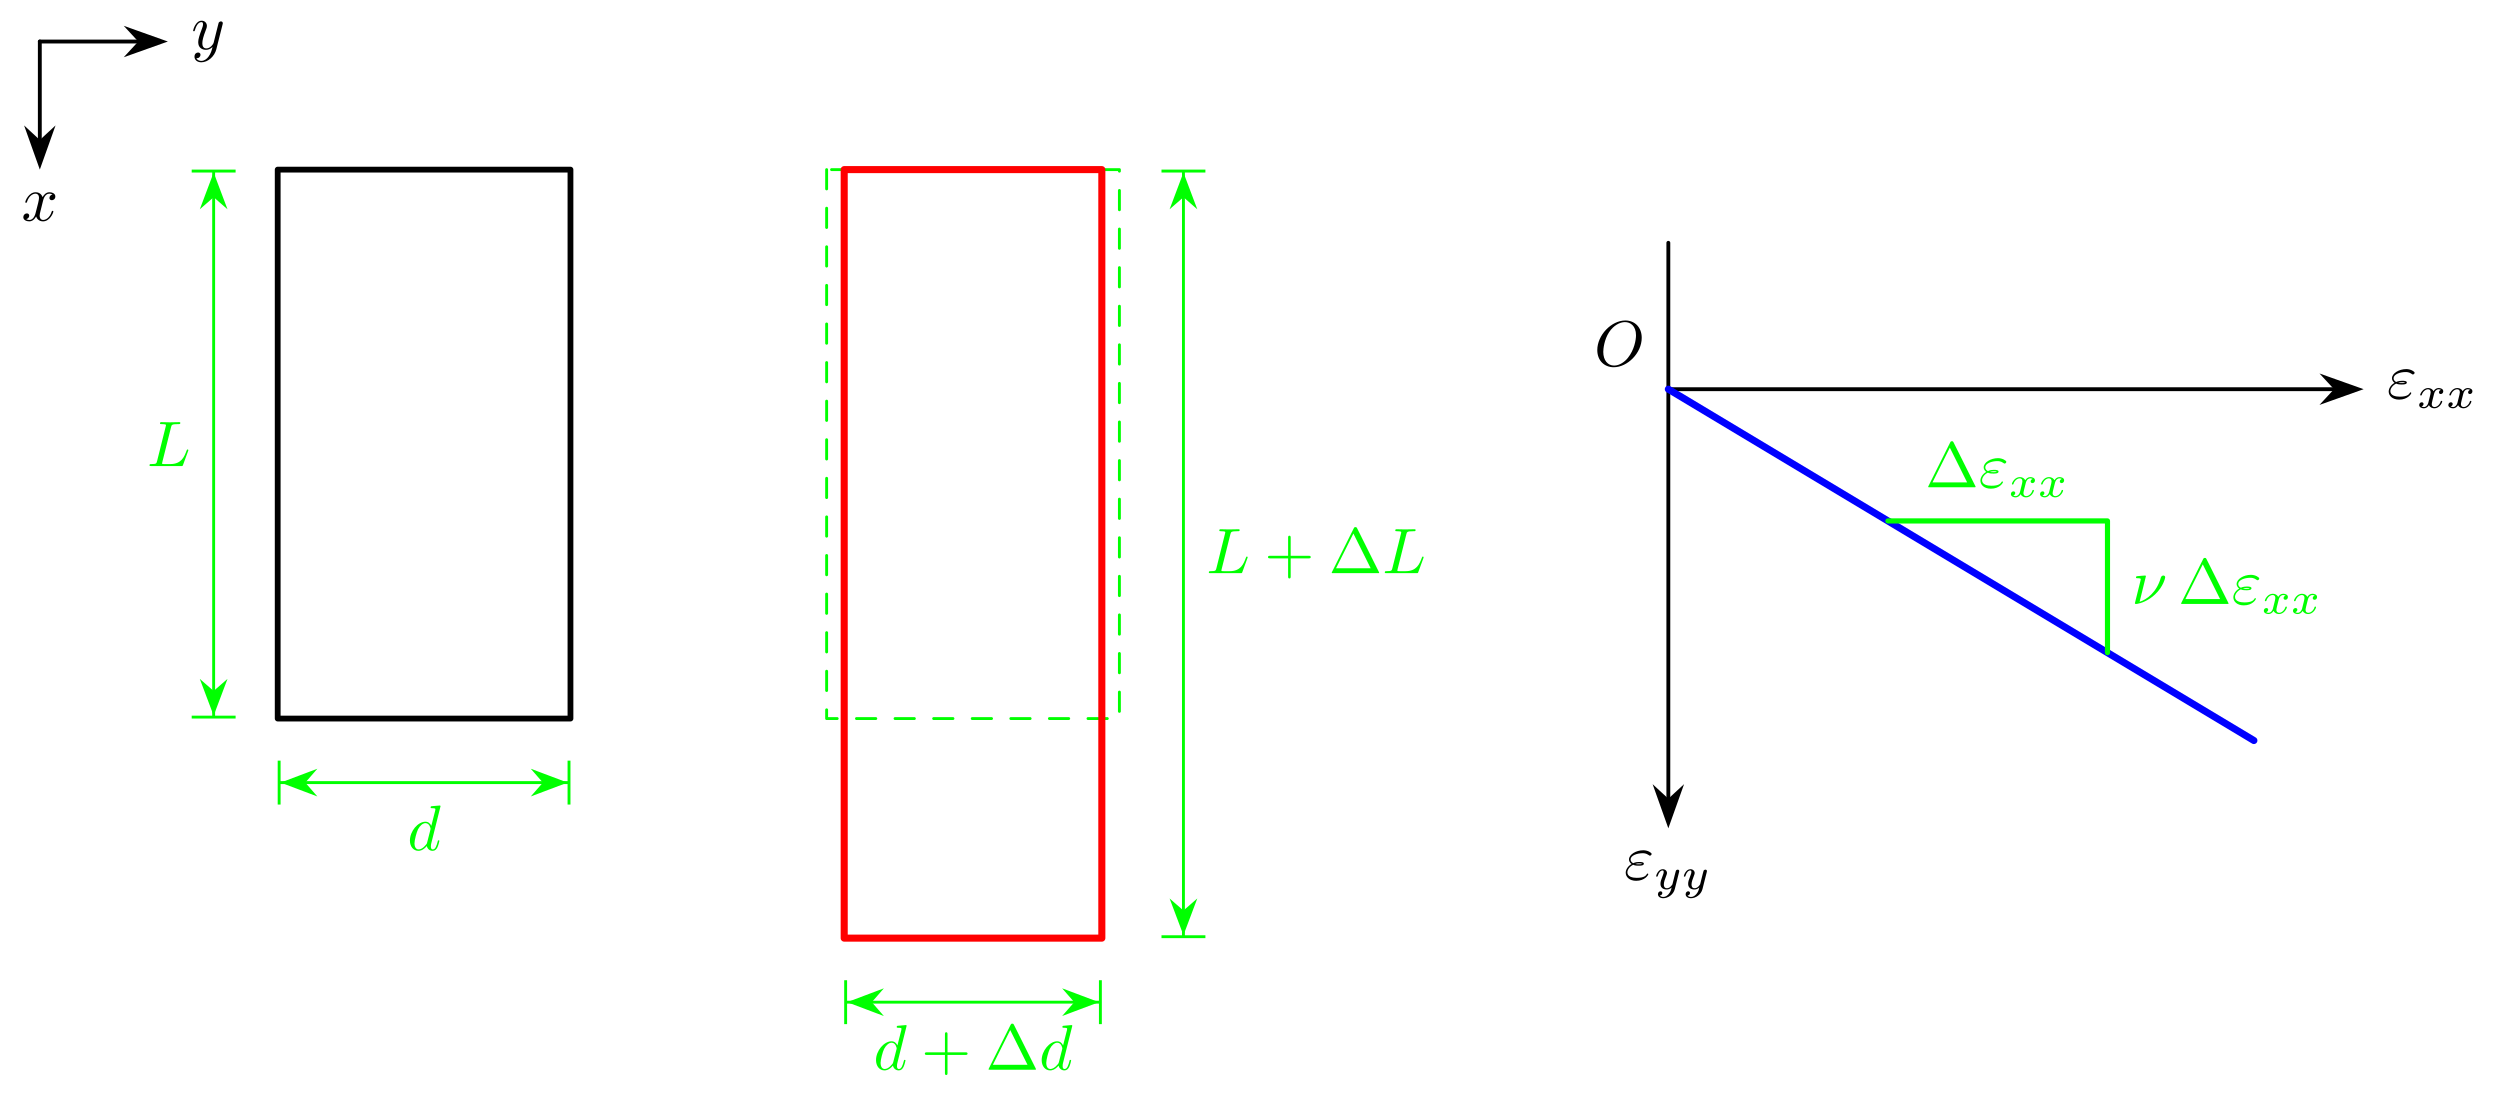
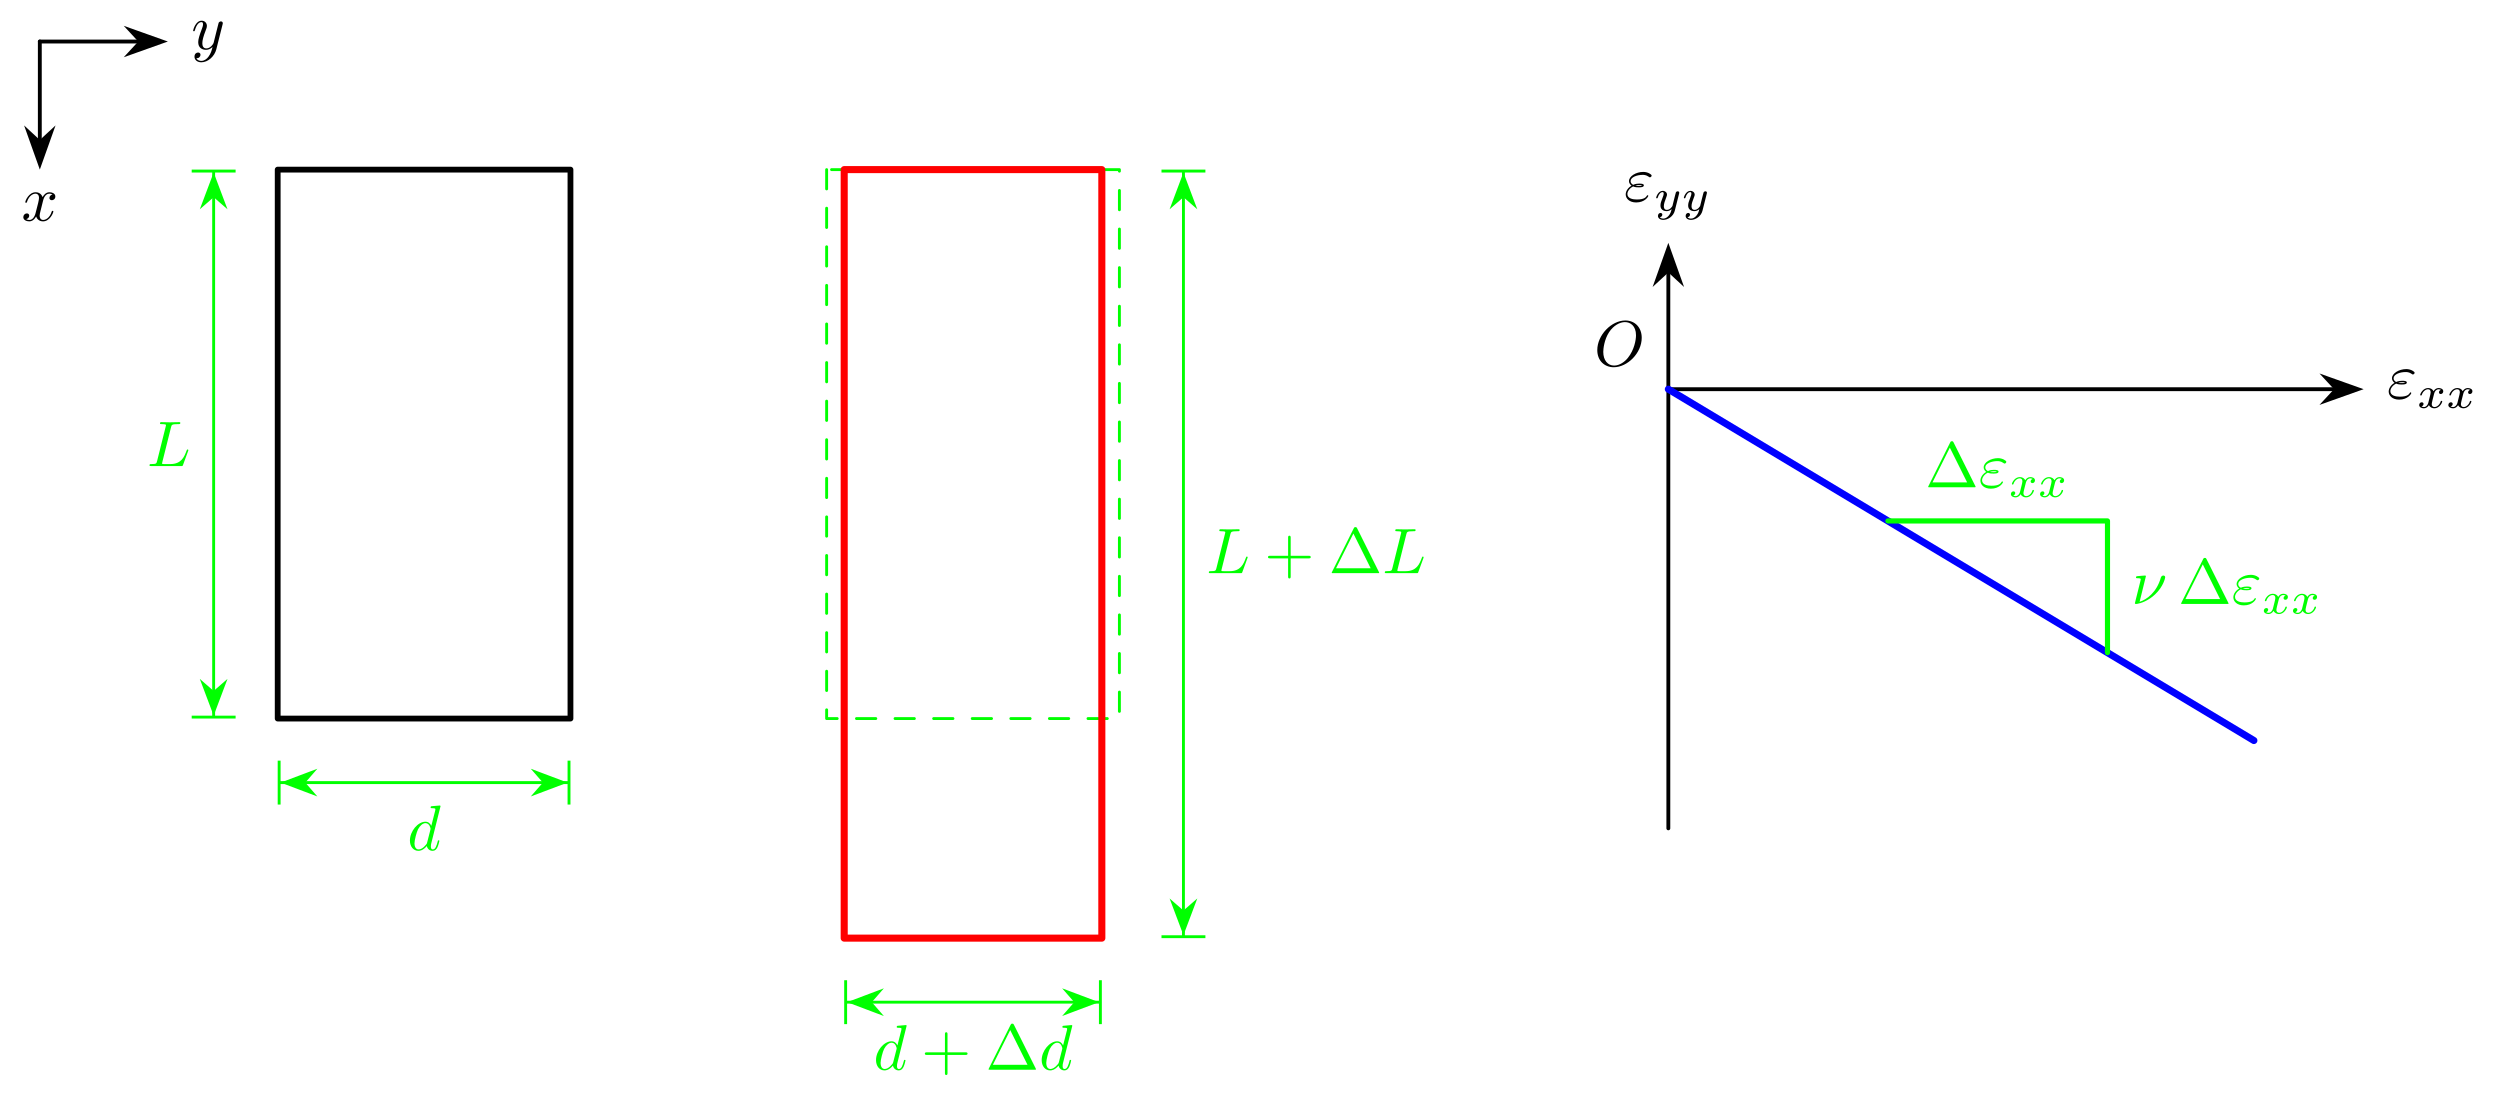
<svg xmlns="http://www.w3.org/2000/svg" xmlns:xlink="http://www.w3.org/1999/xlink" version="1.1" width="522.84pt" height="229.32pt" viewBox="-72 -72 387.287 169.867">
  <defs>
    <path id="preizkusanec-tanjsanje-g0-23" d="M2.232-4.294C2.232-4.304 2.232-4.403 2.102-4.403C1.873-4.403 1.146-4.324 .887-4.304C.807-4.294 .697-4.284 .697-4.105C.697-3.985 .787-3.985 .936-3.985C1.415-3.985 1.435-3.915 1.435-3.816C1.435-3.746 1.315-3.278 1.245-3.009L.638-.568C.598-.418 .528-.139 .528-.12C.528-.01 .628 0 .687 0H.827C1.524-.12 2.61-.508 3.636-1.465C4.951-2.69 5.22-4.045 5.22-4.134C5.22-4.304 5.101-4.403 4.932-4.403C4.852-4.403 4.623-4.364 4.543-4.075C3.905-1.813 2.391-.697 1.255-.329L2.232-4.294Z" />
    <path id="preizkusanec-tanjsanje-g0-34" d="M1.405-2.262C1.733-2.122 2.022-2.122 2.262-2.122C2.521-2.122 3.068-2.122 3.068-2.431C3.068-2.67 2.72-2.7 2.341-2.7C2.132-2.7 1.783-2.68 1.415-2.511C1.186-2.63 1.016-2.819 1.016-3.088C1.016-3.696 1.993-4.055 2.889-4.055C3.049-4.055 3.407-4.055 3.806-3.776C3.915-3.696 3.935-3.676 4.005-3.676C4.134-3.676 4.274-3.806 4.274-3.945C4.274-4.134 3.666-4.513 2.989-4.513C1.843-4.513 .767-3.846 .767-3.088C.767-2.66 1.126-2.411 1.166-2.381C.578-2.052 .259-1.494 .259-1.036C.259-.389 .827 .219 1.883 .219C3.198 .219 3.756-.658 3.756-.807C3.756-.867 3.706-.907 3.646-.907C3.597-.907 3.567-.867 3.547-.837C3.407-.608 3.168-.239 1.973-.239C1.365-.239 .518-.389 .518-1.096C.518-1.435 .797-1.963 1.405-2.262ZM1.733-2.391C1.963-2.471 2.172-2.481 2.341-2.481C2.59-2.481 2.63-2.471 2.809-2.421C2.66-2.351 2.64-2.341 2.262-2.341C2.042-2.341 1.923-2.341 1.733-2.391Z" />
    <path id="preizkusanec-tanjsanje-g0-76" d="M3.726-6.027C3.816-6.386 3.846-6.496 4.782-6.496C5.081-6.496 5.161-6.496 5.161-6.685C5.161-6.804 5.051-6.804 5.001-6.804C4.672-6.804 3.856-6.775 3.527-6.775C3.228-6.775 2.501-6.804 2.202-6.804C2.132-6.804 2.012-6.804 2.012-6.605C2.012-6.496 2.102-6.496 2.291-6.496C2.311-6.496 2.501-6.496 2.67-6.476C2.849-6.456 2.939-6.446 2.939-6.316C2.939-6.276 2.929-6.247 2.899-6.127L1.564-.777C1.465-.389 1.445-.309 .658-.309C.488-.309 .389-.309 .389-.11C.389 0 .478 0 .658 0H5.27C5.509 0 5.519 0 5.579-.169L6.366-2.321C6.406-2.431 6.406-2.451 6.406-2.461C6.406-2.501 6.376-2.57 6.286-2.57S6.187-2.521 6.117-2.361C5.778-1.445 5.34-.309 3.616-.309H2.68C2.54-.309 2.521-.309 2.461-.319C2.361-.329 2.331-.339 2.331-.418C2.331-.448 2.331-.468 2.381-.648L3.726-6.027Z" />
    <path id="preizkusanec-tanjsanje-g0-79" d="M7.372-4.344C7.372-5.948 6.316-7.024 4.832-7.024C2.68-7.024 .488-4.762 .488-2.441C.488-.787 1.604 .219 3.039 .219C5.151 .219 7.372-1.963 7.372-4.344ZM3.098-.04C2.112-.04 1.415-.847 1.415-2.162C1.415-2.6 1.554-4.055 2.321-5.22C3.009-6.257 3.985-6.775 4.772-6.775C5.589-6.775 6.486-6.217 6.486-4.732C6.486-4.015 6.217-2.461 5.23-1.235C4.752-.628 3.935-.04 3.098-.04Z" />
    <path id="preizkusanec-tanjsanje-g0-100" d="M5.141-6.804C5.141-6.814 5.141-6.914 5.011-6.914C4.862-6.914 3.915-6.824 3.746-6.804C3.666-6.795 3.606-6.745 3.606-6.615C3.606-6.496 3.696-6.496 3.846-6.496C4.324-6.496 4.344-6.426 4.344-6.326L4.314-6.127L3.716-3.766C3.537-4.134 3.248-4.403 2.8-4.403C1.634-4.403 .399-2.939 .399-1.484C.399-.548 .946 .11 1.724 .11C1.923 .11 2.421 .07 3.019-.638C3.098-.219 3.447 .11 3.925 .11C4.274 .11 4.503-.12 4.663-.438C4.832-.797 4.961-1.405 4.961-1.425C4.961-1.524 4.872-1.524 4.842-1.524C4.742-1.524 4.732-1.484 4.702-1.345C4.533-.697 4.354-.11 3.945-.11C3.676-.11 3.646-.369 3.646-.568C3.646-.807 3.666-.877 3.706-1.046L5.141-6.804ZM3.068-1.186C3.019-1.006 3.019-.986 2.869-.817C2.431-.269 2.022-.11 1.743-.11C1.245-.11 1.106-.658 1.106-1.046C1.106-1.544 1.425-2.77 1.654-3.228C1.963-3.816 2.411-4.184 2.809-4.184C3.457-4.184 3.597-3.367 3.597-3.308S3.577-3.188 3.567-3.138L3.068-1.186Z" />
    <path id="preizkusanec-tanjsanje-g0-120" d="M3.328-3.009C3.387-3.268 3.616-4.184 4.314-4.184C4.364-4.184 4.603-4.184 4.812-4.055C4.533-4.005 4.334-3.756 4.334-3.517C4.334-3.357 4.443-3.168 4.712-3.168C4.932-3.168 5.25-3.347 5.25-3.746C5.25-4.264 4.663-4.403 4.324-4.403C3.746-4.403 3.397-3.875 3.278-3.646C3.029-4.304 2.491-4.403 2.202-4.403C1.166-4.403 .598-3.118 .598-2.869C.598-2.77 .697-2.77 .717-2.77C.797-2.77 .827-2.79 .847-2.879C1.186-3.935 1.843-4.184 2.182-4.184C2.371-4.184 2.72-4.095 2.72-3.517C2.72-3.208 2.55-2.54 2.182-1.146C2.022-.528 1.674-.11 1.235-.11C1.176-.11 .946-.11 .737-.239C.986-.289 1.205-.498 1.205-.777C1.205-1.046 .986-1.126 .837-1.126C.538-1.126 .289-.867 .289-.548C.289-.09 .787 .11 1.225 .11C1.883 .11 2.242-.588 2.271-.648C2.391-.279 2.75 .11 3.347 .11C4.374 .11 4.941-1.176 4.941-1.425C4.941-1.524 4.852-1.524 4.822-1.524C4.732-1.524 4.712-1.484 4.692-1.415C4.364-.349 3.686-.11 3.367-.11C2.979-.11 2.819-.428 2.819-.767C2.819-.986 2.879-1.205 2.989-1.644L3.328-3.009Z" />
    <path id="preizkusanec-tanjsanje-g0-121" d="M4.842-3.796C4.882-3.935 4.882-3.955 4.882-4.025C4.882-4.204 4.742-4.294 4.593-4.294C4.493-4.294 4.334-4.234 4.244-4.085C4.224-4.035 4.144-3.726 4.105-3.547C4.035-3.288 3.965-3.019 3.905-2.75L3.457-.956C3.417-.807 2.989-.11 2.331-.11C1.823-.11 1.714-.548 1.714-.917C1.714-1.375 1.883-1.993 2.222-2.869C2.381-3.278 2.421-3.387 2.421-3.587C2.421-4.035 2.102-4.403 1.604-4.403C.658-4.403 .289-2.959 .289-2.869C.289-2.77 .389-2.77 .408-2.77C.508-2.77 .518-2.79 .568-2.949C.837-3.885 1.235-4.184 1.574-4.184C1.654-4.184 1.823-4.184 1.823-3.866C1.823-3.616 1.724-3.357 1.654-3.168C1.255-2.112 1.076-1.544 1.076-1.076C1.076-.189 1.704 .11 2.291 .11C2.68 .11 3.019-.06 3.298-.339C3.168 .179 3.049 .667 2.65 1.196C2.391 1.534 2.012 1.823 1.554 1.823C1.415 1.823 .966 1.793 .797 1.405C.956 1.405 1.086 1.405 1.225 1.285C1.325 1.196 1.425 1.066 1.425 .877C1.425 .568 1.156 .528 1.056 .528C.827 .528 .498 .687 .498 1.176C.498 1.674 .936 2.042 1.554 2.042C2.58 2.042 3.606 1.136 3.885 .01L4.842-3.796Z" />
    <path id="preizkusanec-tanjsanje-g1-120" d="M1.736-.739C1.667-.502 1.437-.126 1.081-.126C1.06-.126 .851-.126 .704-.223C.99-.314 1.011-.565 1.011-.607C1.011-.76 .893-.865 .732-.865C.537-.865 .335-.697 .335-.439C.335-.091 .725 .07 1.067 .07C1.388 .07 1.674-.133 1.848-.425C2.015-.056 2.399 .07 2.678 .07C3.48 .07 3.905-.802 3.905-.997C3.905-1.088 3.815-1.088 3.794-1.088C3.696-1.088 3.689-1.053 3.661-.969C3.515-.488 3.096-.126 2.706-.126C2.427-.126 2.28-.314 2.28-.579C2.28-.76 2.448-1.395 2.643-2.169C2.783-2.706 3.096-2.88 3.327-2.88C3.34-2.88 3.557-2.88 3.703-2.783C3.48-2.72 3.396-2.525 3.396-2.399C3.396-2.246 3.515-2.141 3.675-2.141S4.066-2.273 4.066-2.566C4.066-2.957 3.619-3.075 3.34-3.075C2.992-3.075 2.713-2.845 2.559-2.58C2.434-2.866 2.113-3.075 1.723-3.075C.941-3.075 .495-2.218 .495-2.008C.495-1.918 .593-1.918 .614-1.918C.704-1.918 .711-1.946 .746-2.036C.921-2.58 1.36-2.88 1.702-2.88C1.932-2.88 2.12-2.755 2.12-2.42C2.12-2.28 2.036-1.932 1.974-1.695L1.736-.739Z" />
    <path id="preizkusanec-tanjsanje-g1-121" d="M3.877-2.629C3.905-2.727 3.905-2.741 3.905-2.783C3.905-2.922 3.794-3.006 3.675-3.006C3.599-3.006 3.466-2.971 3.389-2.838C3.368-2.797 3.313-2.573 3.278-2.434L3.131-1.855C3.089-1.688 2.873-.809 2.852-.732C2.845-.732 2.538-.126 1.995-.126C1.52-.126 1.52-.579 1.52-.704C1.52-1.081 1.681-1.52 1.89-2.057C1.974-2.28 2.008-2.364 2.008-2.483C2.008-2.817 1.723-3.075 1.346-3.075C.642-3.075 .328-2.127 .328-2.008C.328-1.918 .425-1.918 .446-1.918C.544-1.918 .551-1.953 .572-2.029C.746-2.608 1.046-2.88 1.325-2.88C1.444-2.88 1.499-2.803 1.499-2.636C1.499-2.476 1.437-2.322 1.402-2.232C1.067-1.381 .997-1.123 .997-.816C.997-.697 .997-.37 1.269-.146C1.485 .035 1.778 .07 1.967 .07C2.246 .07 2.497-.035 2.727-.244C2.636 .139 2.559 .432 2.267 .781C2.078 .997 1.799 1.227 1.43 1.227C1.381 1.227 1.053 1.227 .907 .997C1.283 .955 1.283 .621 1.283 .614C1.283 .391 1.081 .349 1.011 .349C.837 .349 .607 .488 .607 .809C.607 1.165 .941 1.423 1.437 1.423C2.141 1.423 2.999 .879 3.215 .007L3.877-2.629Z" />
    <path id="preizkusanec-tanjsanje-g2-1" d="M4.403-6.954C4.334-7.083 4.314-7.133 4.144-7.133S3.955-7.083 3.885-6.954L.518-.199C.468-.11 .468-.09 .468-.08C.468 0 .528 0 .687 0H7.601C7.761 0 7.821 0 7.821-.08C7.821-.09 7.821-.11 7.771-.199L4.403-6.954ZM3.826-6.137L6.506-.757H1.136L3.826-6.137Z" />
    <path id="preizkusanec-tanjsanje-g2-43" d="M4.075-2.291H6.854C6.994-2.291 7.183-2.291 7.183-2.491S6.994-2.69 6.854-2.69H4.075V-5.479C4.075-5.619 4.075-5.808 3.875-5.808S3.676-5.619 3.676-5.479V-2.69H.887C.747-2.69 .558-2.69 .558-2.491S.747-2.291 .887-2.291H3.676V.498C3.676 .638 3.676 .827 3.875 .827S4.075 .638 4.075 .498V-2.291Z" />
  </defs>
  <g id="preizkusanec-tanjsanje-page1">
    <g stroke-miterlimit="10" transform="translate(-28.98206,-45.72375)scale(0.996264,-0.996264)">
      <g fill="#000" stroke="#000">
        <g stroke-width="0.4">
          <g stroke-width="0.6">
            <g stroke-linecap="round">
              <g stroke-linejoin="round">
                <g stroke-width="0.9">
                  <path d="M0 0V-85.358H45.525V0ZM45.525-85.358" fill="none" />
                </g>
                <g fill="#0f0" stroke="#0f0">
                  <g stroke-width="0.45">
                    <path d="M-9.959-.337V-85.021" fill="none" />
                    <g transform="matrix(0.0,1.0,-1.0,0.0,-9.95863,-6.14052)">
                      <g stroke-dasharray="none" stroke-dashoffset="0.0">
                        <g stroke-linejoin="miter">
                          <path d="M5.05 0L.727 1.629L2.147 0L.727-1.629Z" />
                        </g>
                      </g>
                    </g>
                    <g transform="matrix(0.0,1.0,-1.0,0.0,-9.95863,-0.22499)">
                      <g stroke-dasharray="none" stroke-dashoffset="0.0">
                        <g stroke-linecap="butt">
                          <g stroke-linejoin="miter">
                            <path d="M0 3.414V-3.414" fill="none" />
                          </g>
                        </g>
                      </g>
                    </g>
                    <g transform="matrix(0.0,-1.0,1.0,0.0,-9.95863,-79.21771)">
                      <g stroke-dasharray="none" stroke-dashoffset="0.0">
                        <g stroke-linejoin="miter">
                          <path d="M5.05 0L.727 1.629L2.147 0L.727-1.629Z" />
                        </g>
                      </g>
                    </g>
                    <g transform="matrix(0.0,-1.0,1.0,0.0,-9.95863,-85.13324)">
                      <g stroke-dasharray="none" stroke-dashoffset="0.0">
                        <g stroke-linecap="butt">
                          <g stroke-linejoin="miter">
                            <path d="M0 3.414V-3.414" fill="none" />
                          </g>
                        </g>
                      </g>
                    </g>
                    <g transform="translate(-20.32217,-46.09576)">
                      <g stroke="none" transform="scale(-1.00375,1.00375)translate(-28.98206,-45.72375)scale(-1,-1)">
                        <g fill="#0f0">
                          <g stroke="none">
                            <g fill="#0f0">
                              <use x="-28.982" y="-45.724" xlink:href="#preizkusanec-tanjsanje-g0-76" />
                            </g>
                          </g>
                        </g>
                      </g>
                    </g>
                  </g>
                </g>
                <g fill="#0f0" stroke="#0f0">
                  <g stroke-width="0.45">
                    <path d="M.337-95.317H45.187" fill="none" />
                    <g transform="matrix(-1.0,0.0,0.0,-1.0,6.14052,-95.31686)">
                      <g stroke-dasharray="none" stroke-dashoffset="0.0">
                        <g stroke-linejoin="miter">
                          <path d="M5.05 0L.727 1.629L2.147 0L.727-1.629Z" />
                        </g>
                      </g>
                    </g>
                    <g transform="matrix(-1.0,0.0,0.0,-1.0,0.22499,-95.31686)">
                      <g stroke-dasharray="none" stroke-dashoffset="0.0">
                        <g stroke-linecap="butt">
                          <g stroke-linejoin="miter">
                            <path d="M0 3.414V-3.414" fill="none" />
                          </g>
                        </g>
                      </g>
                    </g>
                    <g transform="translate(39.38403,-95.31686)">
                      <g stroke-dasharray="none" stroke-dashoffset="0.0">
                        <g stroke-linejoin="miter">
                          <path d="M5.05 0L.727 1.629L2.147 0L.727-1.629Z" />
                        </g>
                      </g>
                    </g>
                    <g transform="translate(45.29956,-95.31686)">
                      <g stroke-dasharray="none" stroke-dashoffset="0.0">
                        <g stroke-linecap="butt">
                          <g stroke-linejoin="miter">
                            <path d="M0 3.414V-3.414" fill="none" />
                          </g>
                        </g>
                      </g>
                    </g>
                    <g transform="translate(20.15984,-105.8193)">
                      <g stroke="none" transform="scale(-1.00375,1.00375)translate(-28.98206,-45.72375)scale(-1,-1)">
                        <g fill="#0f0">
                          <g stroke="none">
                            <g fill="#0f0">
                              <use x="-28.982" y="-45.724" xlink:href="#preizkusanec-tanjsanje-g0-100" />
                            </g>
                          </g>
                        </g>
                      </g>
                    </g>
                  </g>
                </g>
                <g fill="#0f0" stroke="#0f0">
                  <g stroke-dasharray="3.0,3.0" stroke-dashoffset="0.0">
                    <g stroke-width="0.45">
                      <path d="M85.358 0V-85.358H130.883V0ZM130.883-85.358" fill="none" />
                    </g>
                  </g>
                </g>
                <g fill="#f00" stroke="#f00">
                  <g stroke-width="1.1">
                    <path d="M88.09 0V-119.501H128.151V0ZM128.151-119.501" fill="none" />
                  </g>
                </g>
                <g fill="#0f0" stroke="#0f0">
                  <g stroke-width="0.45">
                    <path d="M140.841-.337V-119.164" fill="none" />
                    <g transform="matrix(0.0,1.0,-1.0,0.0,140.841,-6.14052)">
                      <g stroke-dasharray="none" stroke-dashoffset="0.0">
                        <g stroke-linejoin="miter">
                          <path d="M5.05 0L.727 1.629L2.147 0L.727-1.629Z" />
                        </g>
                      </g>
                    </g>
                    <g transform="matrix(0.0,1.0,-1.0,0.0,140.841,-0.22499)">
                      <g stroke-dasharray="none" stroke-dashoffset="0.0">
                        <g stroke-linecap="butt">
                          <g stroke-linejoin="miter">
                            <path d="M0 3.414V-3.414" fill="none" />
                          </g>
                        </g>
                      </g>
                    </g>
                    <g transform="matrix(0.0,-1.0,1.0,0.0,140.841,-113.3609)">
                      <g stroke-dasharray="none" stroke-dashoffset="0.0">
                        <g stroke-linejoin="miter">
                          <path d="M5.05 0L.727 1.629L2.147 0L.727-1.629Z" />
                        </g>
                      </g>
                    </g>
                    <g transform="matrix(0.0,-1.0,1.0,0.0,140.841,-119.2764)">
                      <g stroke-dasharray="none" stroke-dashoffset="0.0">
                        <g stroke-linecap="butt">
                          <g stroke-linejoin="miter">
                            <path d="M0 3.414V-3.414" fill="none" />
                          </g>
                        </g>
                      </g>
                    </g>
                    <g transform="translate(144.399,-62.75072)">
                      <g stroke="none" transform="scale(-1.00375,1.00375)translate(-28.98206,-45.72375)scale(-1,-1)">
                        <g fill="#0f0">
                          <g stroke="none">
                            <g fill="#0f0">
                              <use x="-28.982" y="-45.724" xlink:href="#preizkusanec-tanjsanje-g0-76" />
                              <use x="-19.988" y="-45.724" xlink:href="#preizkusanec-tanjsanje-g2-43" />
                              <use x="-10.025" y="-45.724" xlink:href="#preizkusanec-tanjsanje-g2-1" />
                              <use x="-1.723" y="-45.724" xlink:href="#preizkusanec-tanjsanje-g0-76" />
                            </g>
                          </g>
                        </g>
                      </g>
                    </g>
                  </g>
                </g>
                <g fill="#0f0" stroke="#0f0">
                  <g stroke-width="0.45">
                    <path d="M88.427-129.46H127.814" fill="none" />
                    <g transform="matrix(-1.0,0.0,0.0,-1.0,94.23001,-129.4601)">
                      <g stroke-dasharray="none" stroke-dashoffset="0.0">
                        <g stroke-linejoin="miter">
                          <path d="M5.05 0L.727 1.629L2.147 0L.727-1.629Z" />
                        </g>
                      </g>
                    </g>
                    <g transform="matrix(-1.0,0.0,0.0,-1.0,88.31448,-129.4601)">
                      <g stroke-dasharray="none" stroke-dashoffset="0.0">
                        <g stroke-linecap="butt">
                          <g stroke-linejoin="miter">
                            <path d="M0 3.414V-3.414" fill="none" />
                          </g>
                        </g>
                      </g>
                    </g>
                    <g transform="translate(122.0106,-129.4601)">
                      <g stroke-dasharray="none" stroke-dashoffset="0.0">
                        <g stroke-linejoin="miter">
                          <path d="M5.05 0L.727 1.629L2.147 0L.727-1.629Z" />
                        </g>
                      </g>
                    </g>
                    <g transform="translate(127.9261,-129.4601)">
                      <g stroke-dasharray="none" stroke-dashoffset="0.0">
                        <g stroke-linecap="butt">
                          <g stroke-linejoin="miter">
                            <path d="M0 3.414V-3.414" fill="none" />
                          </g>
                        </g>
                      </g>
                    </g>
                    <g transform="translate(92.63768,-139.9625)">
                      <g stroke="none" transform="scale(-1.00375,1.00375)translate(-28.98206,-45.72375)scale(-1,-1)">
                        <g fill="#0f0">
                          <g stroke="none">
                            <g fill="#0f0">
                              <use x="-28.982" y="-45.724" xlink:href="#preizkusanec-tanjsanje-g0-100" />
                              <use x="-21.583" y="-45.724" xlink:href="#preizkusanec-tanjsanje-g2-43" />
                              <use x="-11.62" y="-45.724" xlink:href="#preizkusanec-tanjsanje-g2-1" />
                              <use x="-3.318" y="-45.724" xlink:href="#preizkusanec-tanjsanje-g0-100" />
                            </g>
                          </g>
                        </g>
                      </g>
                    </g>
                  </g>
                </g>
                <path d="M-36.989 19.917V4.352" fill="none" />
                <g transform="matrix(0.0,-1.0,1.0,0.0,-36.98865,6.82864)">
                  <g stroke-dasharray="none" stroke-dashoffset="0.0">
                    <g stroke-linejoin="miter">
                      <path d="M5.93 0L1.005 1.754L2.626 0L1.005-1.754Z" />
                    </g>
                  </g>
                </g>
                <g transform="translate(-39.84628,-7.93852)">
                  <g stroke="none" transform="scale(-1.00375,1.00375)translate(-28.98206,-45.72375)scale(-1,-1)">
                    <g fill="#000">
                      <g stroke="none">
                        <use x="-28.982" y="-45.724" xlink:href="#preizkusanec-tanjsanje-g0-120" />
                      </g>
                    </g>
                  </g>
                </g>
                <path d="M-36.989 19.917H-21.424" fill="none" />
                <g transform="translate(-23.90047,19.91682)">
                  <g stroke-dasharray="none" stroke-dashoffset="0.0">
                    <g stroke-linejoin="miter">
                      <path d="M5.93 0L1.005 1.754L2.626 0L1.005-1.754Z" />
                    </g>
                  </g>
                </g>
                <g transform="translate(-13.43884,18.73627)">
                  <g stroke="none" transform="scale(-1.00375,1.00375)translate(-28.98206,-45.72375)scale(-1,-1)">
                    <g fill="#000">
                      <g stroke="none">
                        <use x="-28.982" y="-45.724" xlink:href="#preizkusanec-tanjsanje-g0-121" />
                      </g>
                    </g>
                  </g>
                </g>
                <path d="M216.241-34.143H320.009" fill="none" />
                <g transform="translate(317.5329,-34.1432)">
                  <g stroke-dasharray="none" stroke-dashoffset="0.0">
                    <g stroke-linejoin="miter">
                      <path d="M5.93 0L1.005 1.754L2.626 0L1.005-1.754Z" />
                    </g>
                  </g>
                </g>
                <g transform="translate(327.9945,-35.54599)">
                  <g stroke="none" transform="scale(-1.00375,1.00375)translate(-28.98206,-45.72375)scale(-1,-1)">
                    <g fill="#000">
                      <g stroke="none">
                        <use x="-28.982" y="-45.724" xlink:href="#preizkusanec-tanjsanje-g0-34" />
                        <use x="-24.336" y="-44.229" xlink:href="#preizkusanec-tanjsanje-g1-120" />
                        <use x="-19.819" y="-44.229" xlink:href="#preizkusanec-tanjsanje-g1-120" />
                      </g>
                    </g>
                  </g>
                </g>
-                 <path d="M216.241-11.381V-98.077" fill="none" />
-                 <g transform="matrix(0.0,-1.0,1.0,0.0,216.241,-95.60097)">
+                 <path d="M216.241-102.43V-15.733" fill="none" />
+                 <g transform="matrix(0.0,1.0,-1.0,0.0,216.241,-18.20958)">
                  <g stroke-dasharray="none" stroke-dashoffset="0.0">
                    <g stroke-linejoin="miter">
                      <path d="M5.93 0L1.005 1.754L2.626 0L1.005-1.754Z" />
                    </g>
                  </g>
                </g>
-                 <g transform="translate(209.3527,-110.3681)">
+                 <g transform="translate(209.3527,-4.88687)">
                  <g stroke="none" transform="scale(-1.00375,1.00375)translate(-28.98206,-45.72375)scale(-1,-1)">
                    <g fill="#000">
                      <g stroke="none">
                        <use x="-28.982" y="-45.724" xlink:href="#preizkusanec-tanjsanje-g0-34" />
                        <use x="-24.336" y="-44.229" xlink:href="#preizkusanec-tanjsanje-g1-121" />
                        <use x="-20.046" y="-44.229" xlink:href="#preizkusanec-tanjsanje-g1-121" />
                      </g>
                    </g>
                  </g>
                </g>
                <g fill="#00f" stroke="#00f">
                  <g stroke-width="1.1">
                    <path d="M216.241-34.143L307.29-88.772" fill="none" />
                  </g>
                </g>
                <g fill="#0f0" stroke="#0f0">
                  <g stroke-width="0.8">
                    <path d="M250.384-54.629H284.527V-75.115" fill="none" />
                    <g transform="translate(256.1728,-49.39627)">
                      <g stroke="none" transform="scale(-1.00375,1.00375)translate(-28.98206,-45.72375)scale(-1,-1)">
                        <g fill="#0f0">
                          <g stroke="none">
                            <g fill="#0f0">
                              <use x="-28.982" y="-45.724" xlink:href="#preizkusanec-tanjsanje-g2-1" />
                              <use x="-20.68" y="-45.724" xlink:href="#preizkusanec-tanjsanje-g0-34" />
                              <use x="-16.034" y="-44.229" xlink:href="#preizkusanec-tanjsanje-g1-120" />
                              <use x="-11.516" y="-44.229" xlink:href="#preizkusanec-tanjsanje-g1-120" />
                            </g>
                          </g>
                        </g>
                      </g>
                    </g>
                    <g transform="translate(288.2604,-67.53888)">
                      <g stroke="none" transform="scale(-1.00375,1.00375)translate(-28.98206,-45.72375)scale(-1,-1)">
                        <g fill="#0f0">
                          <g stroke="none">
                            <g fill="#0f0">
                              <use x="-28.982" y="-45.724" xlink:href="#preizkusanec-tanjsanje-g0-23" />
                              <use x="-21.766" y="-45.724" xlink:href="#preizkusanec-tanjsanje-g2-1" />
                              <use x="-13.464" y="-45.724" xlink:href="#preizkusanec-tanjsanje-g0-34" />
                              <use x="-8.818" y="-44.229" xlink:href="#preizkusanec-tanjsanje-g1-120" />
                              <use x="-4.3" y="-44.229" xlink:href="#preizkusanec-tanjsanje-g1-120" />
                            </g>
                          </g>
                        </g>
                      </g>
                    </g>
                  </g>
                </g>
                <g transform="translate(204.7025,-30.51022)">
                  <g stroke="none" transform="scale(-1.00375,1.00375)translate(-28.98206,-45.72375)scale(-1,-1)">
                    <g fill="#000">
                      <g stroke="none">
                        <use x="-28.982" y="-45.724" xlink:href="#preizkusanec-tanjsanje-g0-79" />
                      </g>
                    </g>
                  </g>
                </g>
              </g>
            </g>
          </g>
        </g>
      </g>
    </g>
  </g>
</svg>
